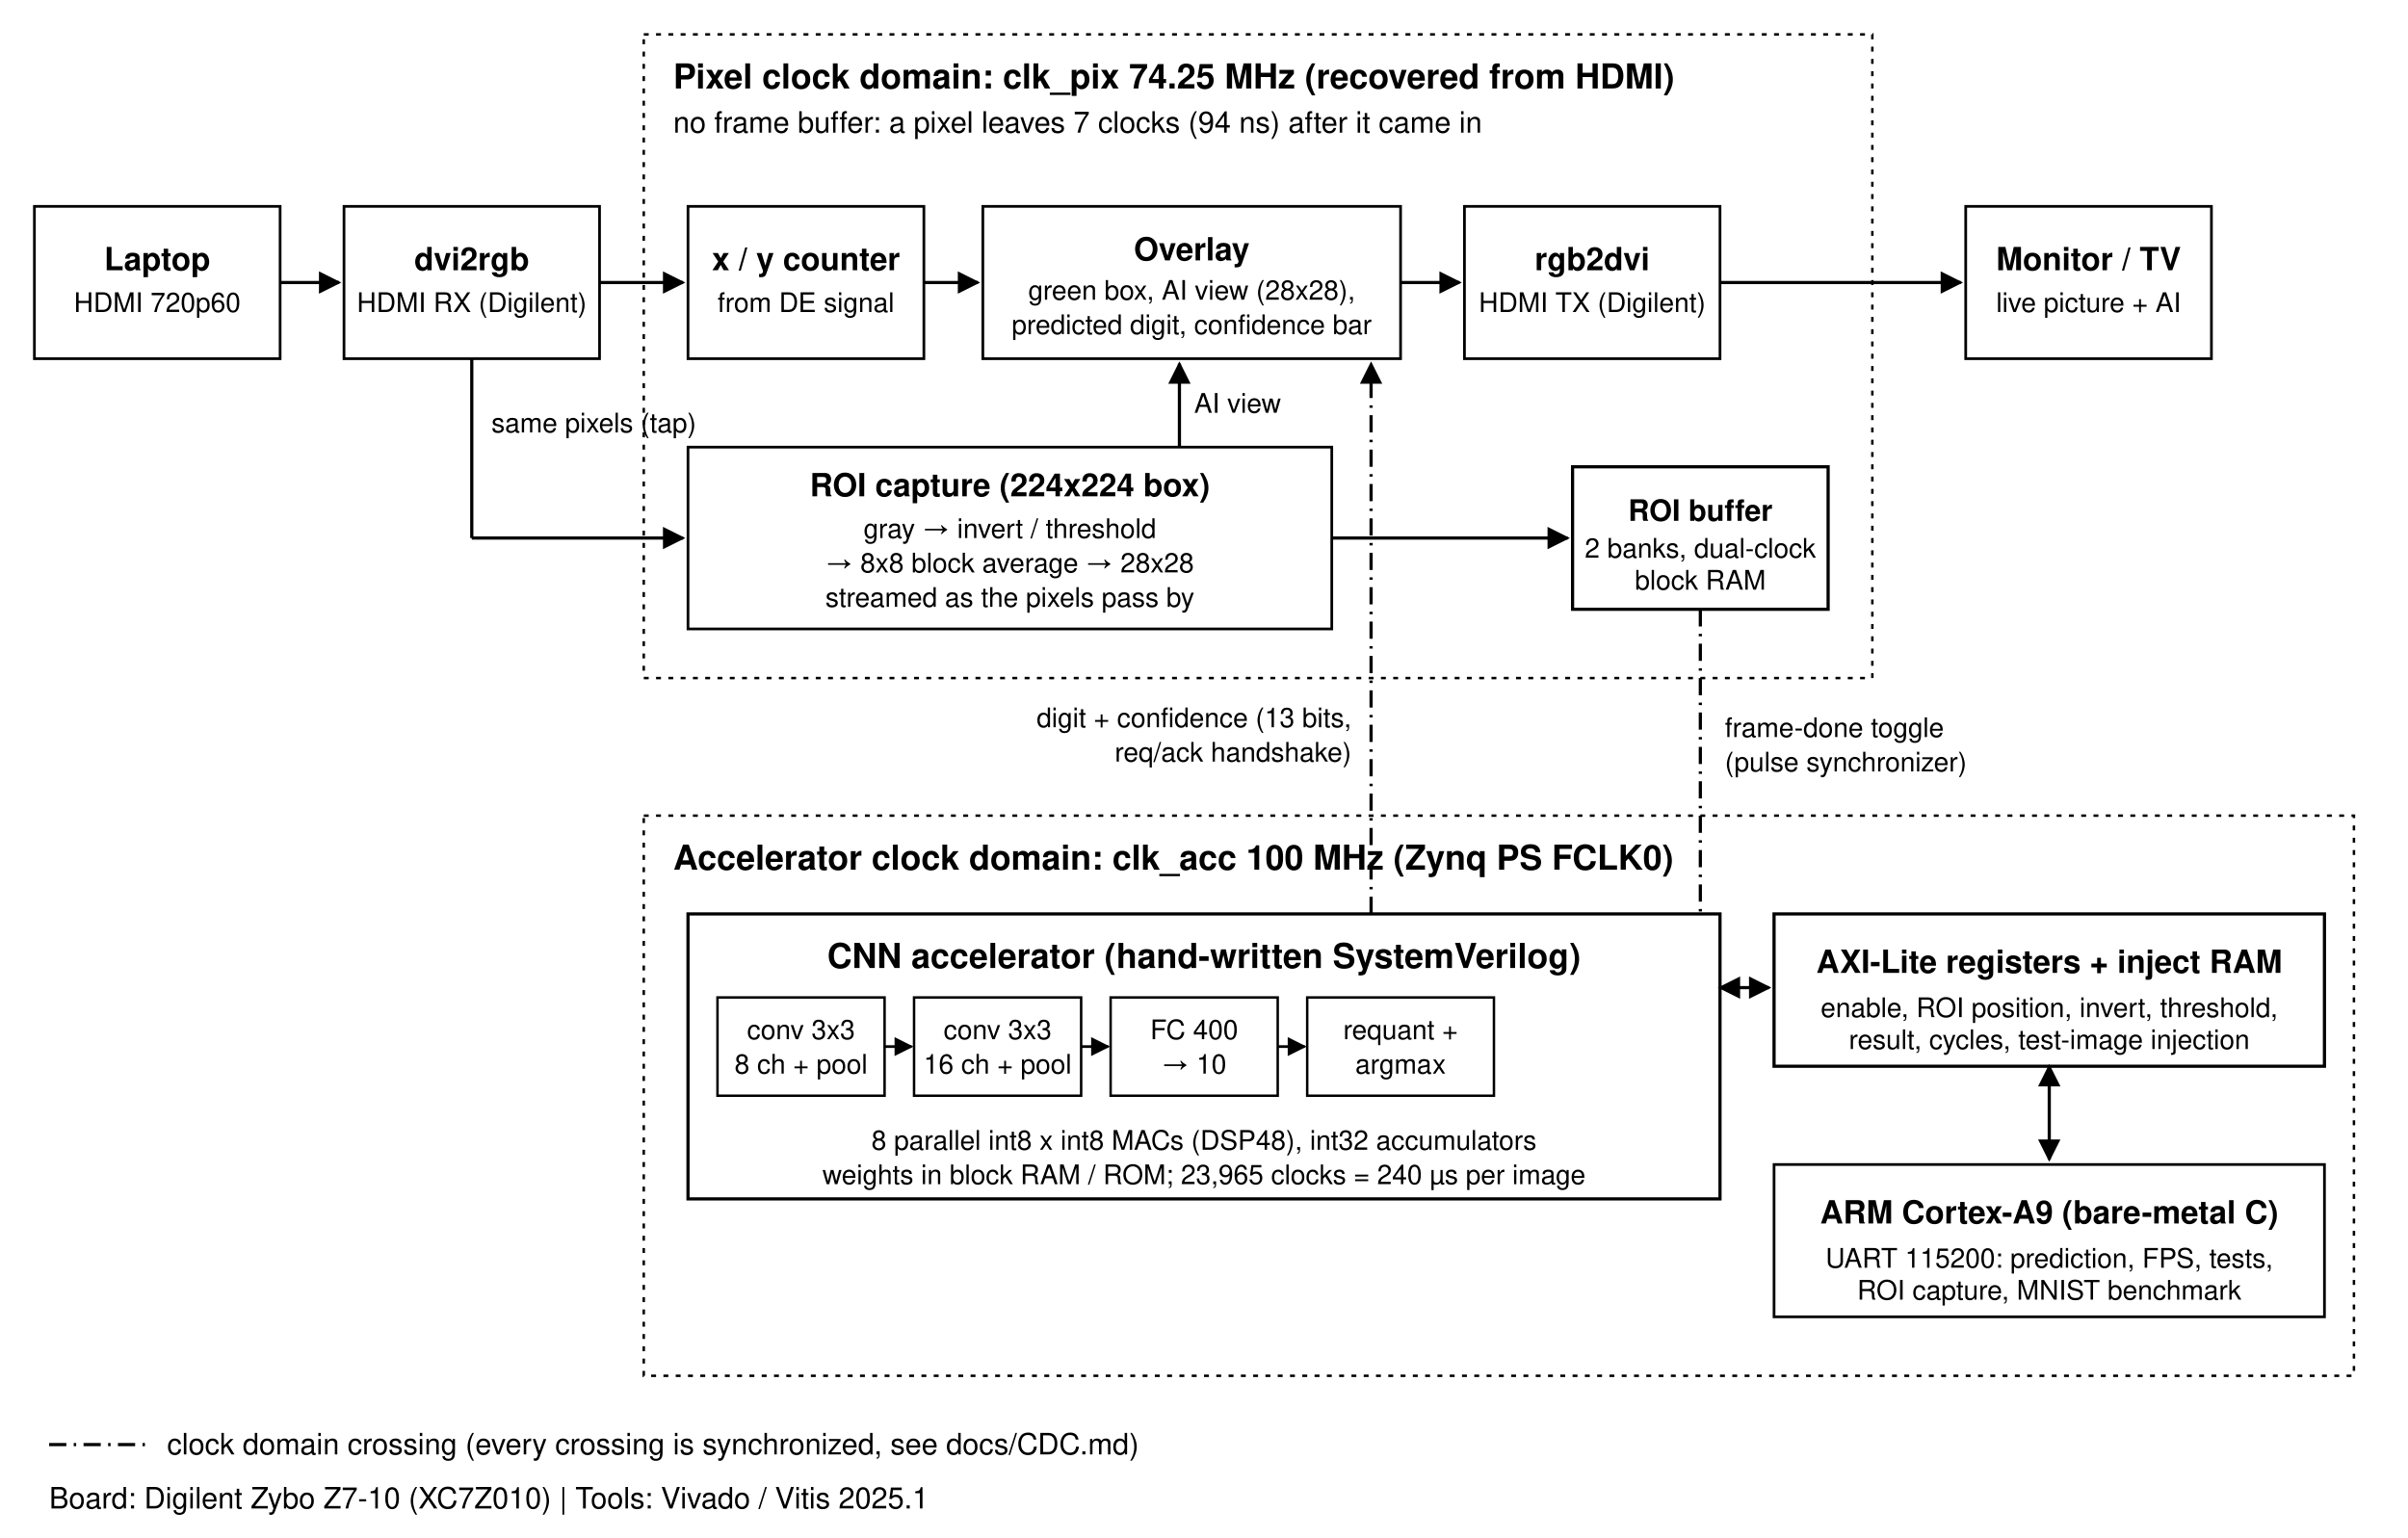
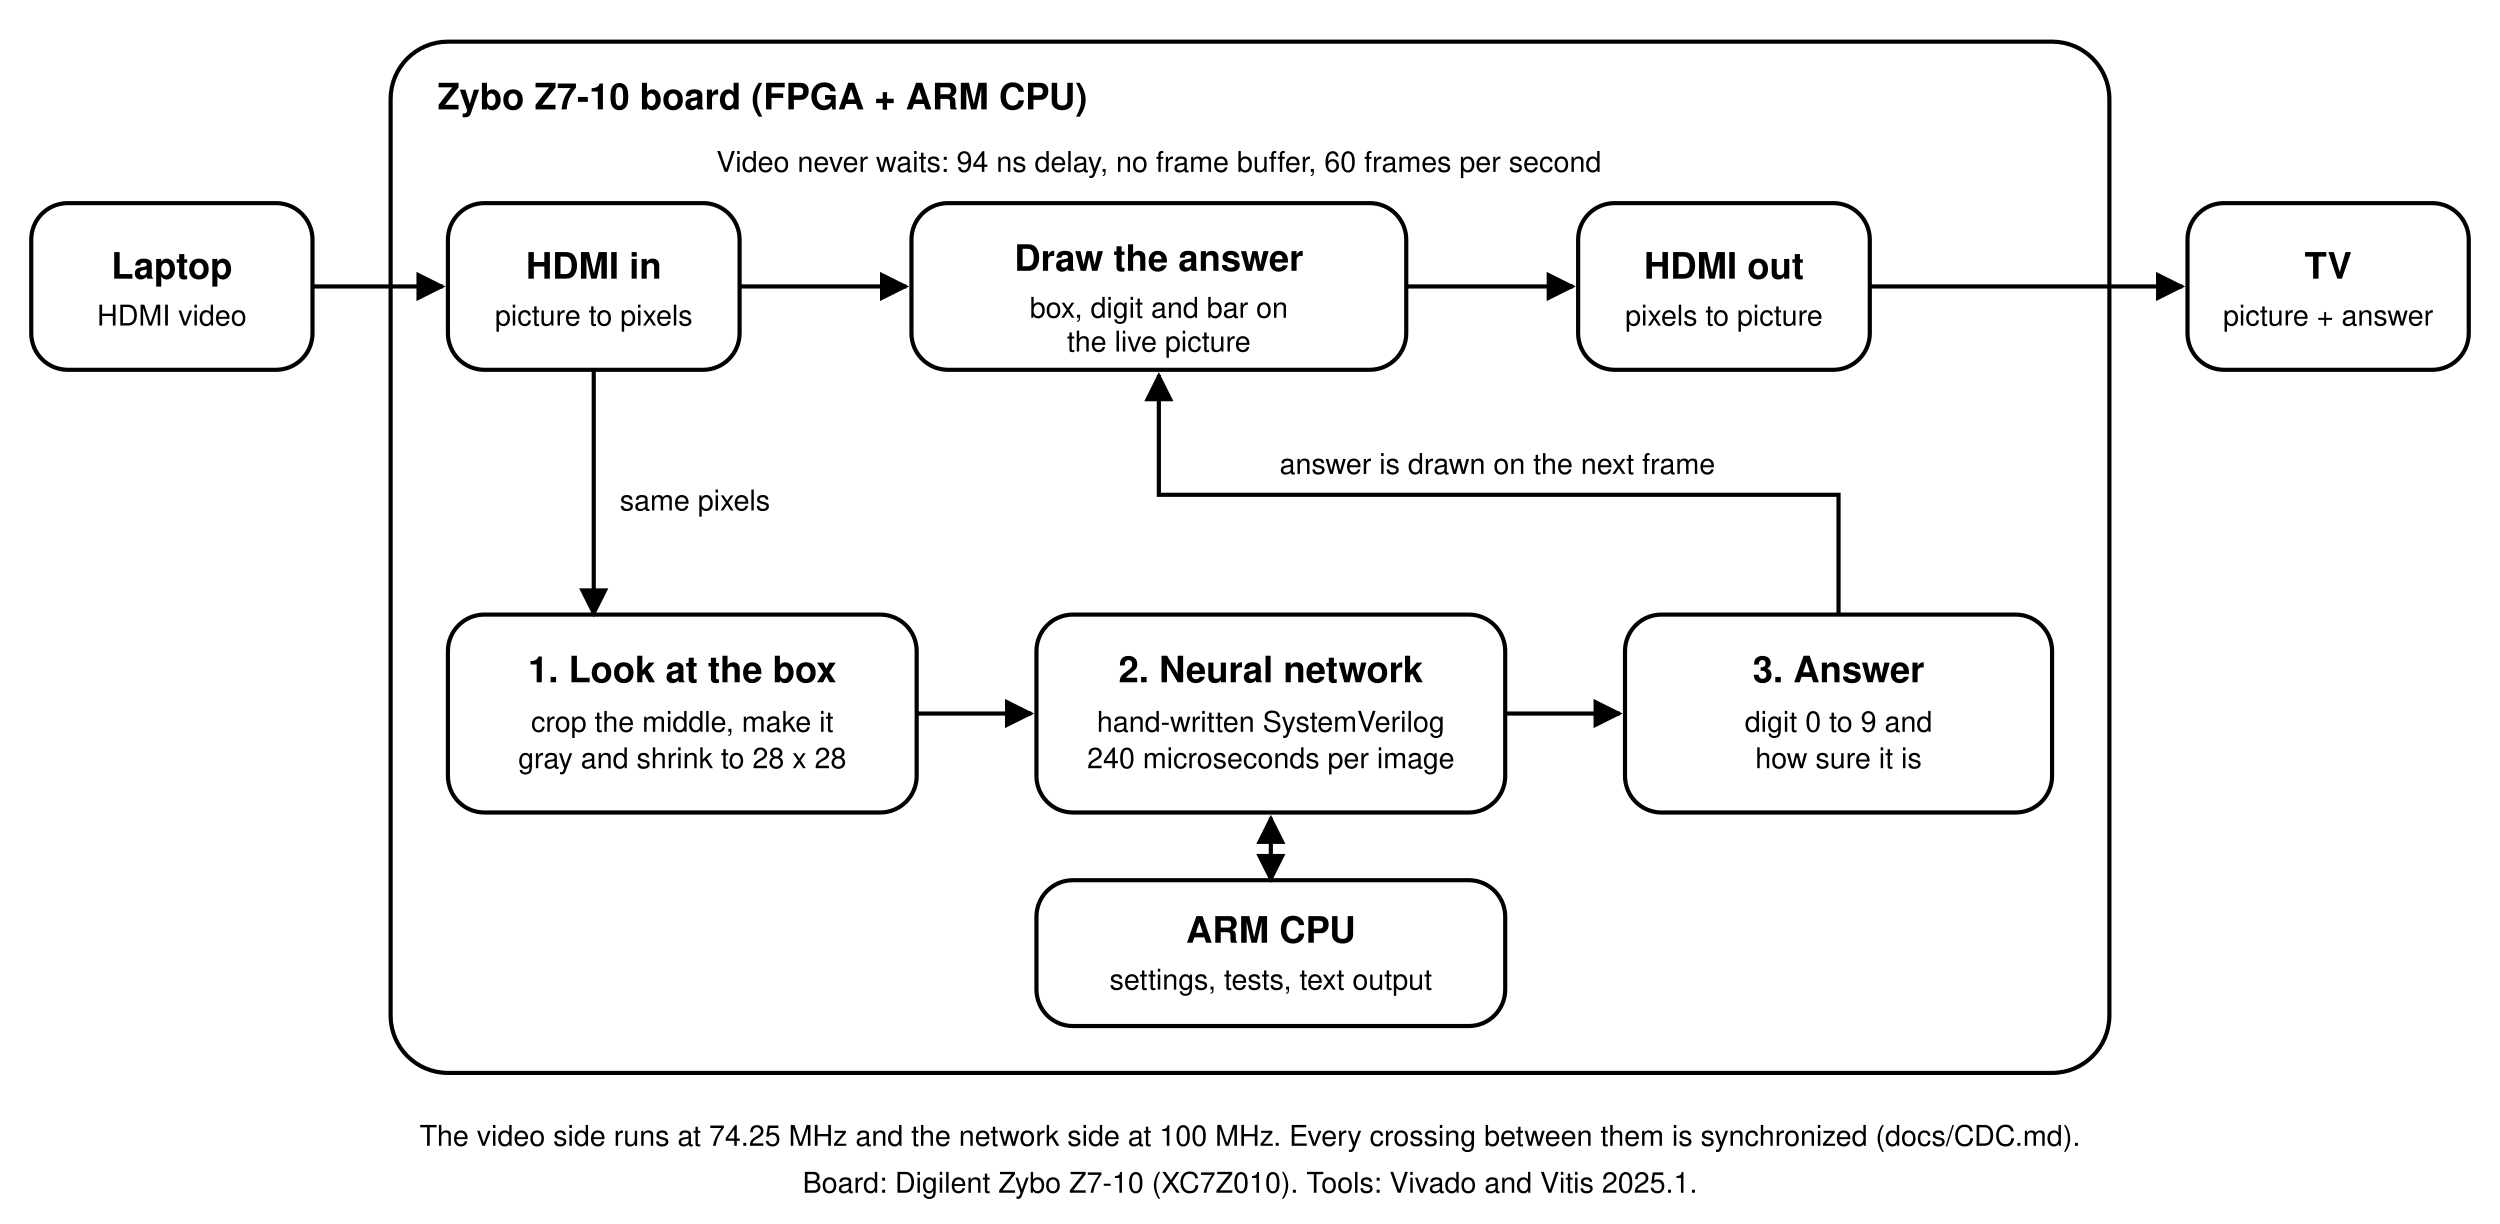
- <svg xmlns="http://www.w3.org/2000/svg" viewBox="0 0 980 626" width="980" height="626" font-family="Helvetica, Arial, sans-serif">
+ <svg xmlns="http://www.w3.org/2000/svg" viewBox="0 0 960 470" width="960" height="470" font-family="Helvetica, Arial, sans-serif">
  <defs>
-     <marker id="arr" viewBox="0 0 10 10" refX="9" refY="5" markerWidth="7" markerHeight="7" orient="auto-start-reverse">
-       <path d="M0,0 L10,5 L0,10 z" fill="#000000" />
-     </marker>
-     <marker id="arrC" viewBox="0 0 10 10" refX="9" refY="5" markerWidth="7" markerHeight="7" orient="auto-start-reverse">
-       <path d="M0,0 L10,5 L0,10 z" fill="#000000" />
+     <marker id="a" viewBox="0 0 10 10" refX="9" refY="5" markerWidth="7" markerHeight="7" orient="auto-start-reverse">
+       <path d="M0,0 L10,5 L0,10 z" fill="#000" />
    </marker>
  </defs>
-   <rect width="980" height="626" fill="#ffffff" />
-   <rect x="262" y="14" width="500" height="262" fill="none" stroke="#000000" stroke-width="1" stroke-dasharray="2 3" />
-   <text x="274" y="36" font-size="14" font-weight="600" fill="#000000">Pixel clock domain: clk_pix 74.25 MHz (recovered from HDMI)</text>
-   <text x="274" y="54" font-size="12" fill="#000000">no frame buffer: a pixel leaves 7 clocks (94 ns) after it came in</text>
-   <rect x="262" y="332" width="696" height="228" fill="none" stroke="#000000" stroke-width="1" stroke-dasharray="2 3" />
-   <text x="274" y="354" font-size="14" font-weight="600" fill="#000000">Accelerator clock domain: clk_acc 100 MHz (Zynq PS FCLK0)</text>
-   <rect x="14" y="84" width="100" height="62" fill="#ffffff" stroke="#000000" stroke-width="1.1" />
-   <text x="64" y="110" font-size="13" text-anchor="middle" font-weight="600">Laptop</text>
-   <text x="64" y="127" font-size="11" text-anchor="middle">HDMI 720p60</text>
-   <rect x="140" y="84" width="104" height="62" fill="#ffffff" stroke="#000000" stroke-width="1.1" />
-   <text x="192" y="110" font-size="13" text-anchor="middle" font-weight="600">dvi2rgb</text>
-   <text x="192" y="127" font-size="11" text-anchor="middle">HDMI RX (Digilent)</text>
-   <rect x="280" y="84" width="96" height="62" fill="#ffffff" stroke="#000000" stroke-width="1.1" />
-   <text x="328" y="110" font-size="13" text-anchor="middle" font-weight="600">x / y counter</text>
-   <text x="328" y="127" font-size="11" text-anchor="middle">from DE signal</text>
-   <rect x="400" y="84" width="170" height="62" fill="#ffffff" stroke="#000000" stroke-width="1.1" />
-   <text x="485" y="106" font-size="13" text-anchor="middle" font-weight="600">Overlay</text>
-   <text x="485" y="122" font-size="11" text-anchor="middle">green box, AI view (28x28),</text>
-   <text x="485" y="136" font-size="11" text-anchor="middle">predicted digit, confidence bar</text>
-   <rect x="596" y="84" width="104" height="62" fill="#ffffff" stroke="#000000" stroke-width="1.1" />
-   <text x="648" y="110" font-size="13" text-anchor="middle" font-weight="600">rgb2dvi</text>
-   <text x="648" y="127" font-size="11" text-anchor="middle">HDMI TX (Digilent)</text>
-   <rect x="800" y="84" width="100" height="62" fill="#ffffff" stroke="#000000" stroke-width="1.1" />
-   <text x="850" y="110" font-size="13" text-anchor="middle" font-weight="600">Monitor / TV</text>
-   <text x="850" y="127" font-size="11" text-anchor="middle">live picture + AI</text>
-   <line x1="114" y1="115" x2="138" y2="115" stroke="#000000" stroke-width="1.3" marker-end="url(#arr)" />
-   <line x1="244" y1="115" x2="278" y2="115" stroke="#000000" stroke-width="1.3" marker-end="url(#arr)" />
-   <line x1="376" y1="115" x2="398" y2="115" stroke="#000000" stroke-width="1.3" marker-end="url(#arr)" />
-   <line x1="570" y1="115" x2="594" y2="115" stroke="#000000" stroke-width="1.3" marker-end="url(#arr)" />
-   <line x1="700" y1="115" x2="798" y2="115" stroke="#000000" stroke-width="1.3" marker-end="url(#arr)" />
-   <rect x="280" y="182" width="262" height="74" fill="#ffffff" stroke="#000000" stroke-width="1.1" />
-   <text x="411" y="202" font-size="13" text-anchor="middle" font-weight="600">ROI capture (224x224 box)</text>
-   <text x="411" y="219" font-size="11" text-anchor="middle">gray → invert / threshold</text>
-   <text x="411" y="233" font-size="11" text-anchor="middle">→ 8x8 block average → 28x28</text>
-   <text x="411" y="247" font-size="11" text-anchor="middle">streamed as the pixels pass by</text>
-   <line x1="192" y1="146" x2="192" y2="219" stroke="#000000" stroke-width="1.3" />
-   <line x1="192" y1="219" x2="278" y2="219" stroke="#000000" stroke-width="1.3" marker-end="url(#arr)" />
-   <text x="200" y="176" font-size="11" fill="#000000">same pixels (tap)</text>
-   <line x1="480" y1="182" x2="480" y2="148" stroke="#000000" stroke-width="1.3" marker-end="url(#arr)" />
-   <text x="486" y="168" font-size="11" fill="#000000">AI view</text>
-   <rect x="640" y="190" width="104" height="58" fill="#ffffff" stroke="#000000" stroke-width="1.3" />
-   <text x="692" y="212" font-size="12" text-anchor="middle" font-weight="600">ROI buffer</text>
-   <text x="692" y="227" font-size="11" text-anchor="middle">2 banks, dual-clock</text>
-   <text x="692" y="240" font-size="11" text-anchor="middle">block RAM</text>
-   <line x1="542" y1="219" x2="638" y2="219" stroke="#000000" stroke-width="1.3" marker-end="url(#arr)" />
-   <line x1="692" y1="248" x2="692" y2="388" stroke="#000000" stroke-width="1.3" stroke-dasharray="7 3 1 3" marker-end="url(#arrC)" />
-   <text x="702" y="300" font-size="11" fill="#000000">frame-done toggle</text>
-   <text x="702" y="314" font-size="11" fill="#000000">(pulse synchronizer)</text>
-   <line x1="558" y1="372" x2="558" y2="148" stroke="#000000" stroke-width="1.3" stroke-dasharray="7 3 1 3" marker-end="url(#arrC)" />
-   <text x="550" y="296" font-size="11" fill="#000000" text-anchor="end">digit + confidence (13 bits,</text>
-   <text x="550" y="310" font-size="11" fill="#000000" text-anchor="end">req/ack handshake)</text>
-   <rect x="280" y="372" width="420" height="116" fill="#ffffff" stroke="#000000" stroke-width="1.3" />
-   <text x="490" y="394" font-size="14" text-anchor="middle" font-weight="600">CNN accelerator (hand-written SystemVerilog)</text>
-   <rect x="292" y="406" width="68" height="40" fill="#ffffff" stroke="#000000" />
-   <text x="326" y="423" font-size="11" text-anchor="middle">conv 3x3</text>
-   <text x="326" y="437" font-size="11" text-anchor="middle">8 ch + pool</text>
-   <rect x="372" y="406" width="68" height="40" fill="#ffffff" stroke="#000000" />
-   <text x="406" y="423" font-size="11" text-anchor="middle">conv 3x3</text>
-   <text x="406" y="437" font-size="11" text-anchor="middle">16 ch + pool</text>
-   <rect x="452" y="406" width="68" height="40" fill="#ffffff" stroke="#000000" />
-   <text x="486" y="423" font-size="11" text-anchor="middle">FC 400</text>
-   <text x="486" y="437" font-size="11" text-anchor="middle">→ 10</text>
-   <rect x="532" y="406" width="76" height="40" fill="#ffffff" stroke="#000000" />
-   <text x="570" y="423" font-size="11" text-anchor="middle">requant +</text>
-   <text x="570" y="437" font-size="11" text-anchor="middle">argmax</text>
-   <line x1="360" y1="426" x2="371" y2="426" stroke="#000000" stroke-width="1.1" marker-end="url(#arr)" />
-   <line x1="440" y1="426" x2="451" y2="426" stroke="#000000" stroke-width="1.1" marker-end="url(#arr)" />
-   <line x1="520" y1="426" x2="531" y2="426" stroke="#000000" stroke-width="1.1" marker-end="url(#arr)" />
-   <text x="490" y="468" font-size="11" text-anchor="middle">8 parallel int8 x int8 MACs (DSP48), int32 accumulators</text>
-   <text x="490" y="482" font-size="11" text-anchor="middle">weights in block RAM / ROM; 23,965 clocks = 240 µs per image</text>
-   <rect x="722" y="372" width="224" height="62" fill="#ffffff" stroke="#000000" stroke-width="1.3" />
-   <text x="834" y="396" font-size="13" text-anchor="middle" font-weight="600">AXI-Lite registers + inject RAM</text>
-   <text x="834" y="414" font-size="11" text-anchor="middle">enable, ROI position, invert, threshold,</text>
-   <text x="834" y="427" font-size="11" text-anchor="middle">result, cycles, test-image injection</text>
-   <line x1="700" y1="402" x2="720" y2="402" stroke="#000000" stroke-width="1.3" marker-start="url(#arr)" marker-end="url(#arr)" />
-   <rect x="722" y="474" width="224" height="62" fill="#ffffff" stroke="#000000" stroke-width="1.1" />
-   <text x="834" y="498" font-size="13" text-anchor="middle" font-weight="600">ARM Cortex-A9 (bare-metal C)</text>
-   <text x="834" y="516" font-size="11" text-anchor="middle">UART 115200: prediction, FPS, tests,</text>
-   <text x="834" y="529" font-size="11" text-anchor="middle">ROI capture, MNIST benchmark</text>
-   <line x1="834" y1="434" x2="834" y2="472" stroke="#000000" stroke-width="1.3" marker-start="url(#arr)" marker-end="url(#arr)" />
-   <line x1="20" y1="588" x2="60" y2="588" stroke="#000000" stroke-width="1.3" stroke-dasharray="7 3 1 3" />
-   <text x="68" y="592" font-size="12" fill="#000000">clock domain crossing (every crossing is synchronized, see docs/CDC.md)</text>
-   <text x="20" y="614" font-size="12" fill="#000000">Board: Digilent Zybo Z7-10 (XC7Z010)  |  Tools: Vivado / Vitis 2025.1</text>
+   <rect width="960" height="470" fill="#fff" />
+   <rect x="150" y="16" width="660" height="396" rx="22" fill="none" stroke="#000" stroke-width="1.6" />
+   <text x="168" y="42" font-size="14" font-weight="700">Zybo Z7-10 board (FPGA + ARM CPU)</text>
+   <rect x="12" y="78" width="108" height="64" rx="14" fill="#fff" stroke="#000" stroke-width="1.6" />
+   <text x="66" y="107" font-size="14" font-weight="700" text-anchor="middle">Laptop</text>
+   <text x="66" y="125" font-size="11" text-anchor="middle">HDMI video</text>
+   <rect x="172" y="78" width="112" height="64" rx="14" fill="#fff" stroke="#000" stroke-width="1.6" />
+   <text x="228" y="107" font-size="14" font-weight="700" text-anchor="middle">HDMI in</text>
+   <text x="228" y="125" font-size="11" text-anchor="middle">picture to pixels</text>
+   <rect x="350" y="78" width="190" height="64" rx="14" fill="#fff" stroke="#000" stroke-width="1.6" />
+   <text x="445" y="104" font-size="14" font-weight="700" text-anchor="middle">Draw the answer</text>
+   <text x="445" y="122" font-size="11" text-anchor="middle">box, digit and bar on</text>
+   <text x="445" y="135" font-size="11" text-anchor="middle">the live picture</text>
+   <rect x="606" y="78" width="112" height="64" rx="14" fill="#fff" stroke="#000" stroke-width="1.6" />
+   <text x="662" y="107" font-size="14" font-weight="700" text-anchor="middle">HDMI out</text>
+   <text x="662" y="125" font-size="11" text-anchor="middle">pixels to picture</text>
+   <rect x="840" y="78" width="108" height="64" rx="14" fill="#fff" stroke="#000" stroke-width="1.6" />
+   <text x="894" y="107" font-size="14" font-weight="700" text-anchor="middle">TV</text>
+   <text x="894" y="125" font-size="11" text-anchor="middle">picture + answer</text>
+   <line x1="120" y1="110" x2="170" y2="110" stroke="#000" stroke-width="1.6" marker-end="url(#a)" />
+   <line x1="284" y1="110" x2="348" y2="110" stroke="#000" stroke-width="1.6" marker-end="url(#a)" />
+   <line x1="540" y1="110" x2="604" y2="110" stroke="#000" stroke-width="1.6" marker-end="url(#a)" />
+   <line x1="718" y1="110" x2="838" y2="110" stroke="#000" stroke-width="1.6" marker-end="url(#a)" />
+   <text x="445" y="66" font-size="11" text-anchor="middle">Video never waits: 94 ns delay, no frame buffer, 60 frames per second</text>
+   <rect x="172" y="236" width="180" height="76" rx="14" fill="#fff" stroke="#000" stroke-width="1.6" />
+   <text x="262" y="262" font-size="14" font-weight="700" text-anchor="middle">1. Look at the box</text>
+   <text x="262" y="281" font-size="11" text-anchor="middle">crop the middle, make it</text>
+   <text x="262" y="295" font-size="11" text-anchor="middle">gray and shrink to 28 x 28</text>
+   <rect x="398" y="236" width="180" height="76" rx="14" fill="#fff" stroke="#000" stroke-width="1.6" />
+   <text x="488" y="262" font-size="14" font-weight="700" text-anchor="middle">2. Neural network</text>
+   <text x="488" y="281" font-size="11" text-anchor="middle">hand-written SystemVerilog</text>
+   <text x="488" y="295" font-size="11" text-anchor="middle">240 microseconds per image</text>
+   <rect x="624" y="236" width="164" height="76" rx="14" fill="#fff" stroke="#000" stroke-width="1.6" />
+   <text x="706" y="262" font-size="14" font-weight="700" text-anchor="middle">3. Answer</text>
+   <text x="706" y="281" font-size="11" text-anchor="middle">digit 0 to 9 and</text>
+   <text x="706" y="295" font-size="11" text-anchor="middle">how sure it is</text>
+   <line x1="352" y1="274" x2="396" y2="274" stroke="#000" stroke-width="1.6" marker-end="url(#a)" />
+   <line x1="578" y1="274" x2="622" y2="274" stroke="#000" stroke-width="1.6" marker-end="url(#a)" />
+   <polyline points="228,142 228,236" fill="none" stroke="#000" stroke-width="1.6" marker-end="url(#a)" />
+   <text x="238" y="196" font-size="11">same pixels</text>
+   <polyline points="706,236 706,190 445,190 445,144" fill="none" stroke="#000" stroke-width="1.6" marker-end="url(#a)" />
+   <text x="575" y="182" font-size="11" text-anchor="middle">answer is drawn on the next frame</text>
+   <rect x="398" y="338" width="180" height="56" rx="14" fill="#fff" stroke="#000" stroke-width="1.6" />
+   <text x="488" y="362" font-size="14" font-weight="700" text-anchor="middle">ARM CPU</text>
+   <text x="488" y="380" font-size="11" text-anchor="middle">settings, tests, text output</text>
+   <line x1="488" y1="338" x2="488" y2="314" stroke="#000" stroke-width="1.6" marker-start="url(#a)" marker-end="url(#a)" />
+   <text x="480" y="440" font-size="11" text-anchor="middle">The video side runs at 74.25 MHz and the network side at 100 MHz. Every crossing between them is synchronized (docs/CDC.md).</text>
+   <text x="480" y="458" font-size="11" text-anchor="middle">Board: Digilent Zybo Z7-10 (XC7Z010). Tools: Vivado and Vitis 2025.1.</text>
</svg>
